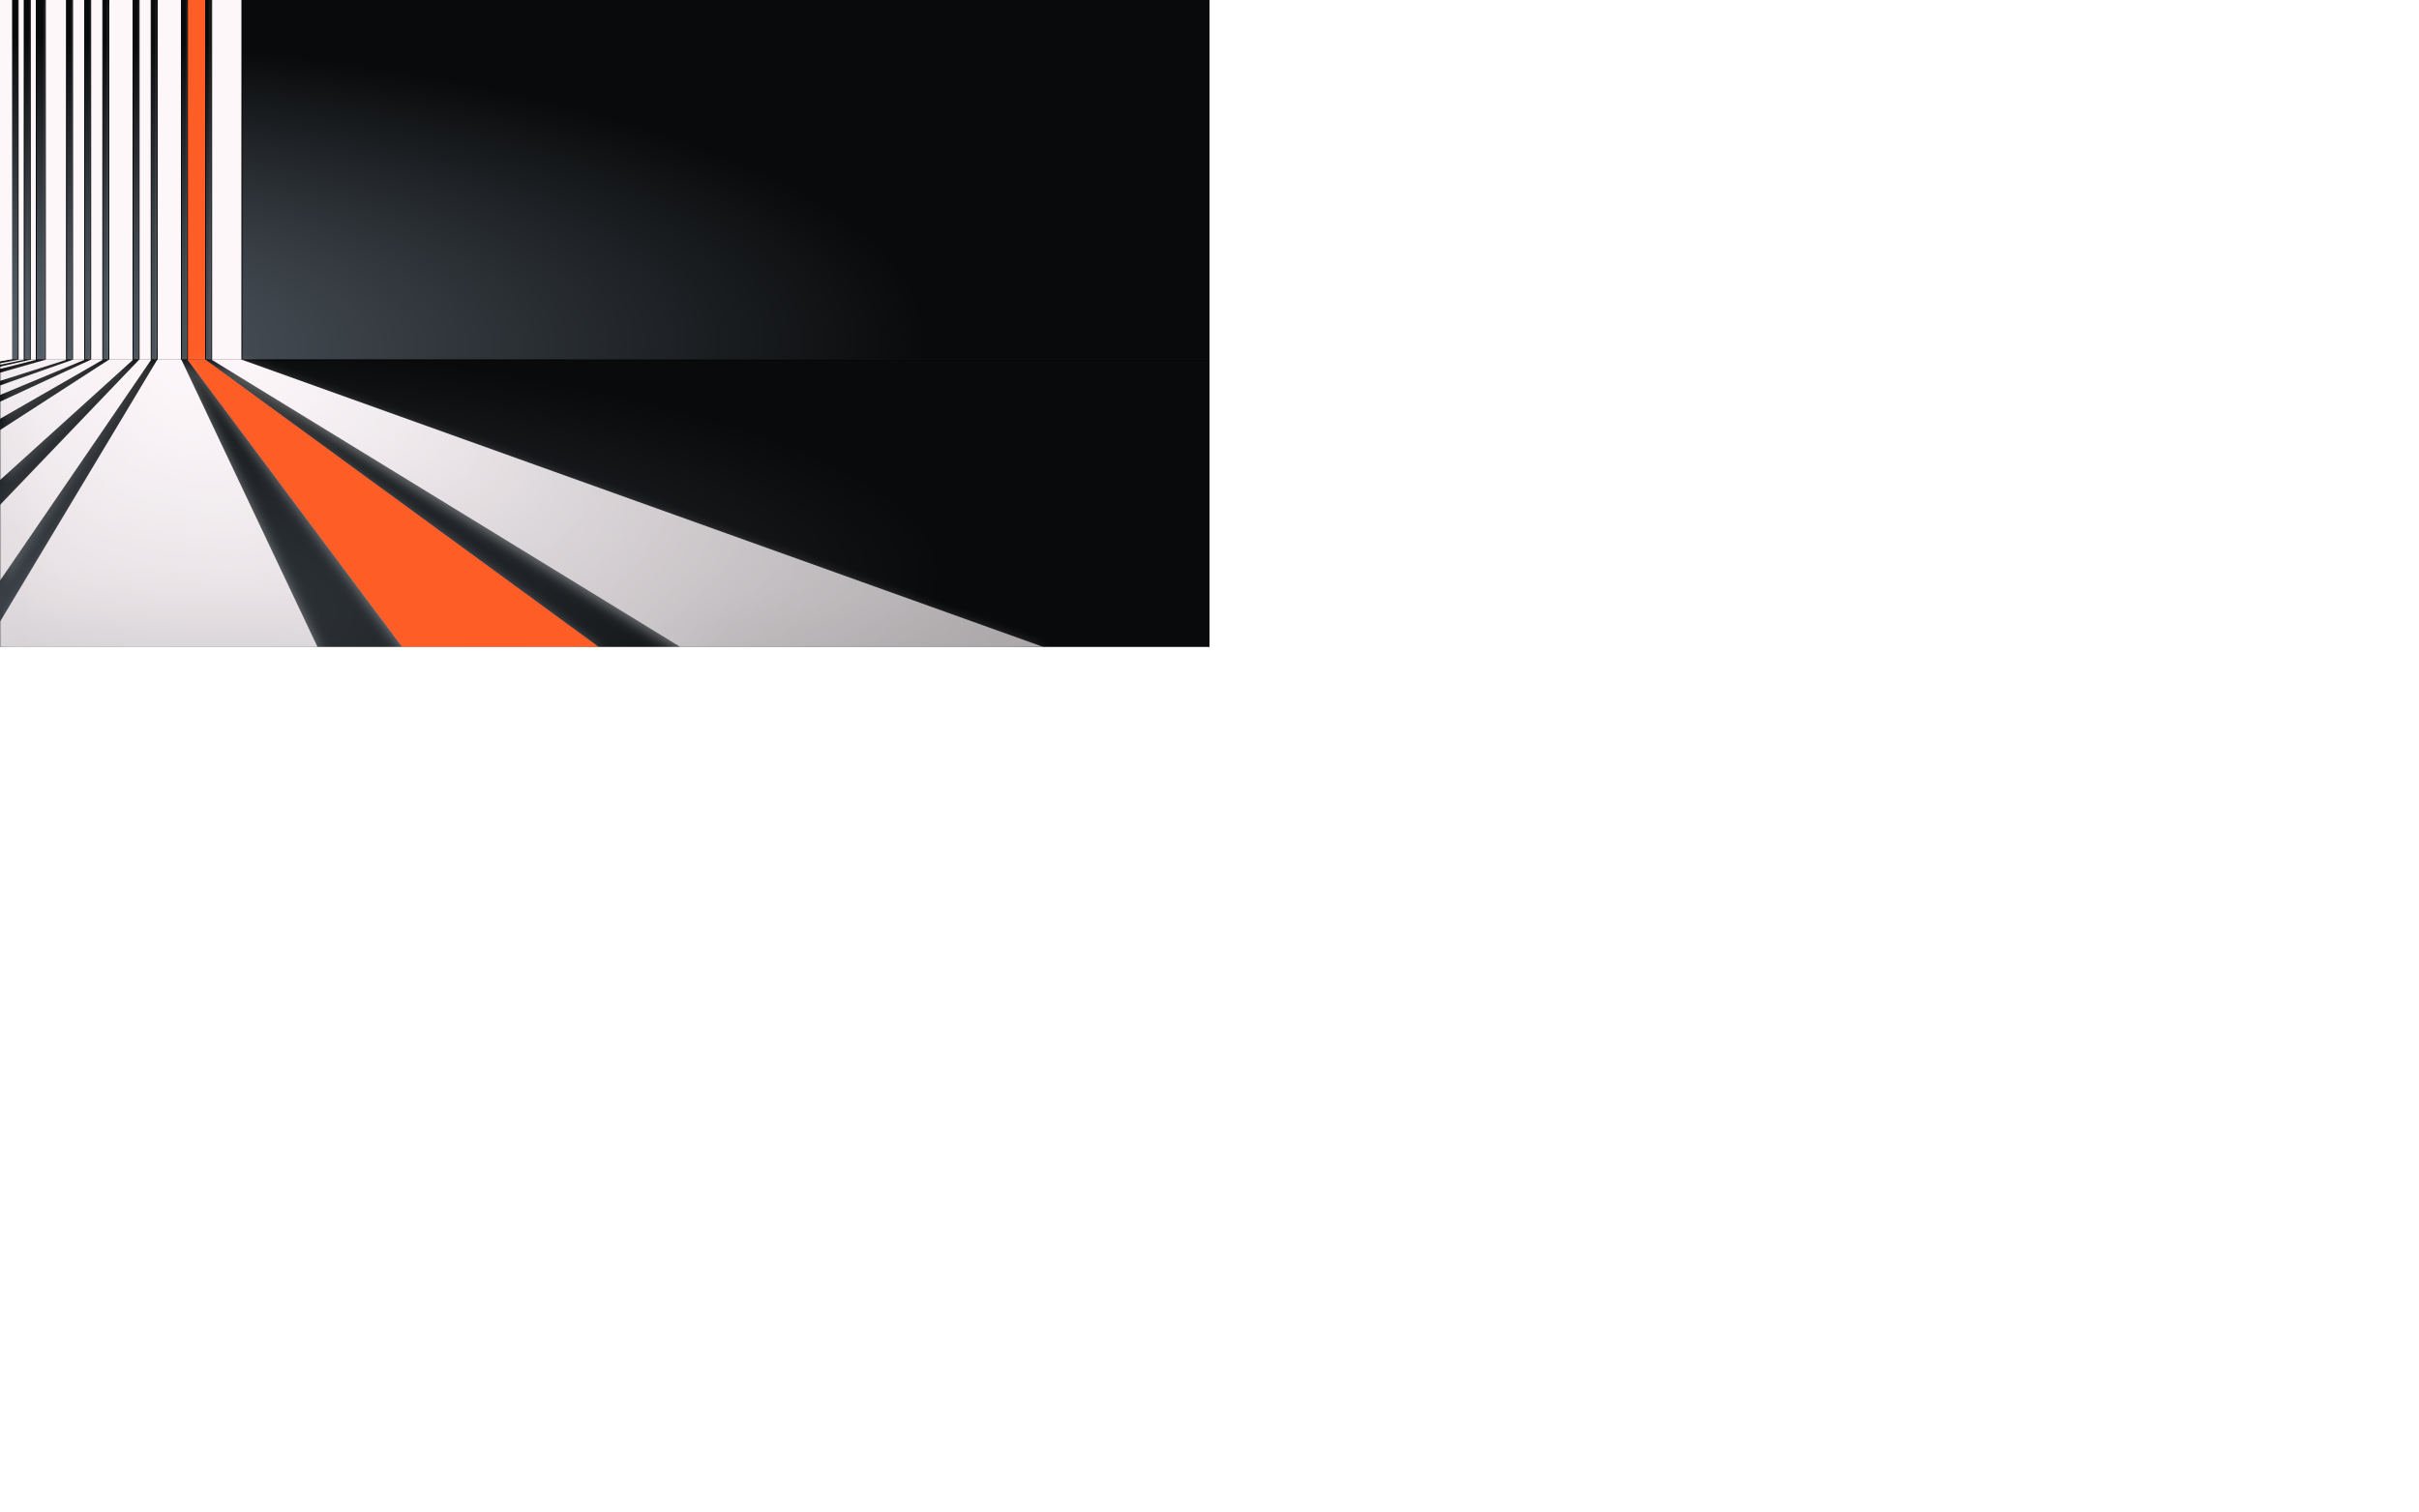
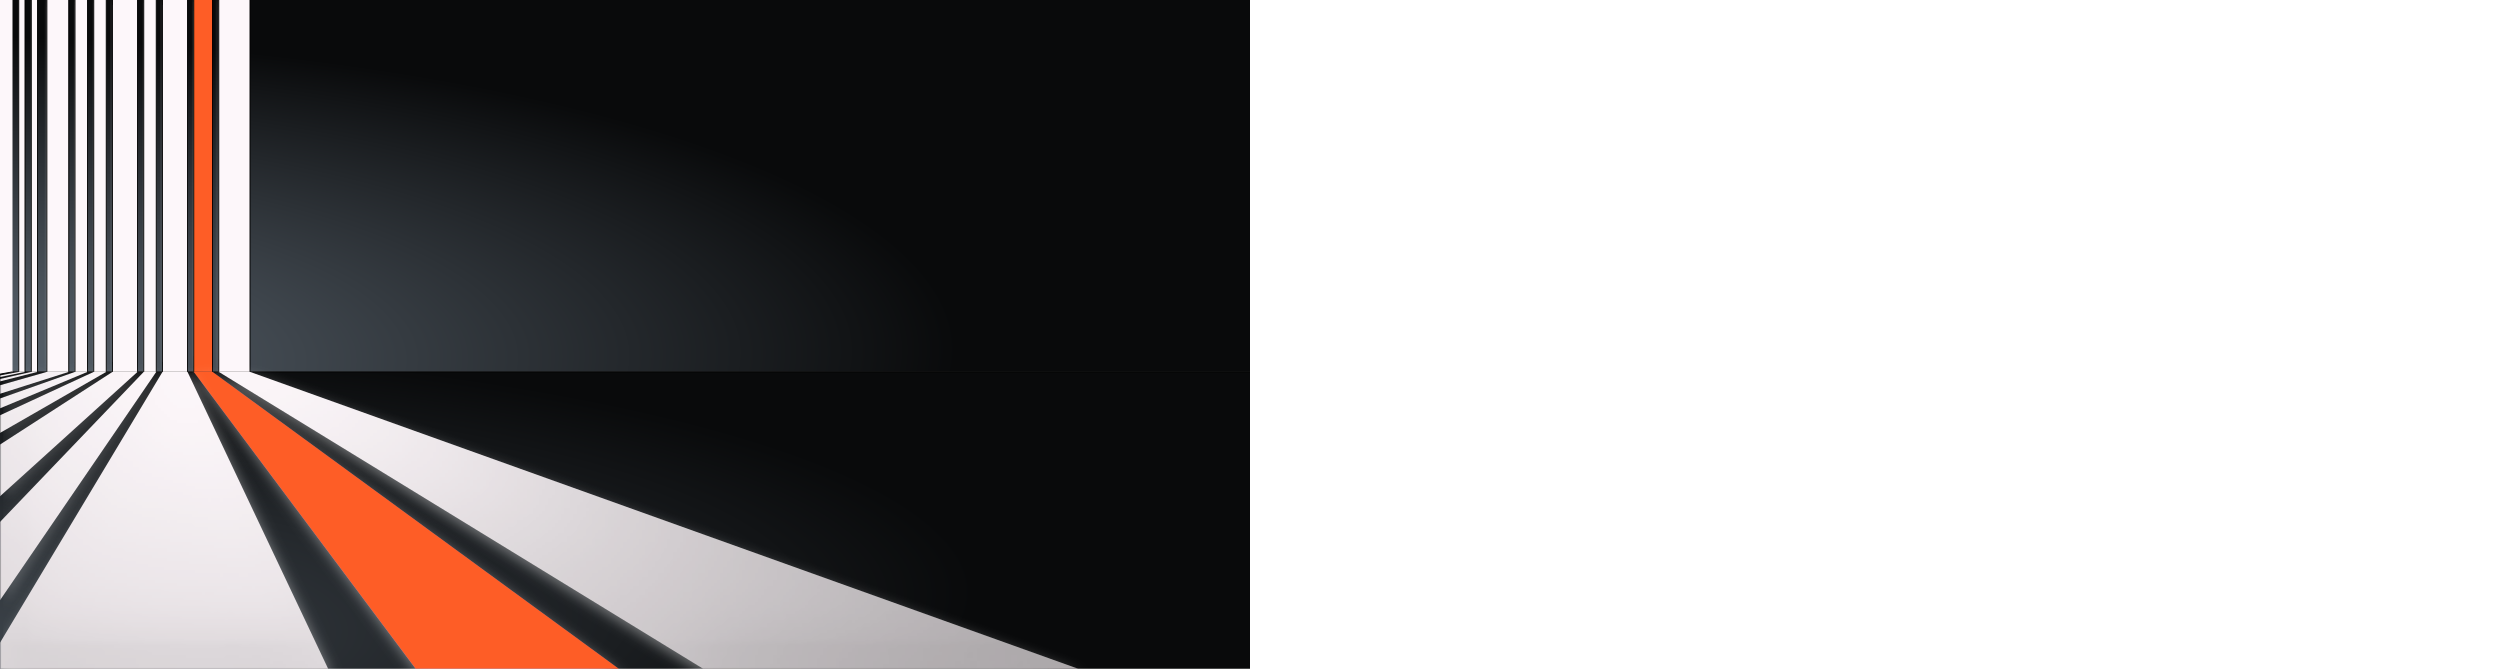
- <svg xmlns="http://www.w3.org/2000/svg" width="5000px" height="auto" viewBox="0 1 800 500" xml:space="preserve">
+ <svg xmlns="http://www.w3.org/2000/svg" width="3000px" height="auto" viewBox="0 1 800 215" xml:space="preserve" id="background">
  <defs>
    <radialGradient id="GradientTop" cx="0.0" cy="0.9" r="1.4" fx="-0.19" fy="1" spreadMethod="pad">
      <stop offset="0%" stop-color="#6a7682" />
      <stop offset="60%" stop-color="#090A0B" />
    </radialGradient>
    <radialGradient id="GradientBottom" cx="0.0" cy="0.6" r="1.3" fx="-0.19" fy="1" spreadMethod="pad">
      <stop offset="0%" stop-color="#474f57" />
      <stop offset="65%" stop-color="#090A0B" />
    </radialGradient>
    <filter id="point">
      <feGaussianBlur in="SourceGraphic" stdDeviation="10" />
      <feDiffuseLighting result="backlight" lighting-color="white" surfaceScale="1" diffuseConstant="1" kernelUnitLength="1">
        <fePointLight x="65" y="100" z="145" />
      </feDiffuseLighting>
      <feComposite in="SourceGraphic" in2="backlight" operator="arithmetic" k1="1" k2="0" k3="0" k4="0" />
    </filter>
    <filter id="bottomglow">
      <feDropShadow in="SourceGraphic" flood-color="white" dx="1" dy="2" flood-opacity=".4" />
    </filter>
    <filter id="bottomglowsmall">
      <feDropShadow in="SourceGraphic" flood-color="white" dx="1" dy="1" flood-opacity=".2" />
    </filter>
    <filter id="backglow">
      <feDropShadow in="SourceGraphic" flood-color="white" dx="-1" dy="-1" flood-opacity="0.1" />
    </filter>
  </defs>
  <g>
    <rect id="topbg" x="0" y="0" rx="0" ry="0" width="400" height="120" fill="url(#GradientTop)" />
    <rect id="bottombg" x="0" y="120" rx="0" ry="0" width="400" height="95" fill="url(#GradientBottom)" />
    <path stroke="black" stroke-width="0.3" d="M 0 120 h400" />
    <path stroke="black" stroke-width="0.3" fill="#FDF7FA" filter="url(#backglow)" d="M 80 0 v120.13              l -10 0              l 0 -120              z              " />
-     <path fill="#FDF7FA" filter="url(#point) url(#bottomglow)" d="M 80 120              l 265 95              l -120 0              l -155 -95              z " />
-     <path stroke="black" stroke-width="0.3" fill="#FE5D26" filter="url(#backglow)" d="M 68 0 v120.13              l -6 0              l 0 -120              z " />
-     <path fill="#FE5D26" filter="url(#bottomglow)" d="M 68 120              l 130 95              l -65 0              l -71 -95              z " />
+     <path fill="#FDF7FA" filter="url(#point) url(#bottomglow)" d="M 80 120             l 265 95             l -120 0             l -155 -95             z">
+       <animate attributeName="d" to="M 80 120                l 240 95                l -120 0                l -130 -95                z " dur="0.2s" fill="freeze" accumulate="sum" restart="whenNotActive" begin="overlay.mouseover" />
+       <animate attributeName="d" to="             M 80 120             l 265 95             l -120 0             l -155 -95             z" dur="0.2s" fill="freeze" restart="whenNotActive" begin="overlay.mouseout" />
+     </path>
+     <path stroke="black" stroke-width="0.3" fill="#FE5D26" filter="url(#backglow)" d="M 68 0 v120.13              l -6 0              l 0 -120              z ">
+    </path>
+     <path fill="#FE5D26" filter="url(#bottomglow)" d="             M 68 120              l 130 95              l -65 0              l -71 -95              z ">
+       <animate attributeName="d" to="              M 68 120              l 110 95              l -65 0              l -51 -95              z " dur="0.2s" fill="freeze" accumulate="sum" restart="whenNotActive" begin="overlay.mouseover" />
+       <animate attributeName="d" to="              M 68 120              l 130 95              l -65 0              l -71 -95              z " dur="0.2s" fill="freeze" restart="whenNotActive" begin="overlay.mouseout" />
+     </path>
    <path stroke="black" stroke-width="0.3" fill="#FDF7FA" filter="url(#backglow)" d="M 60 0 v120.13             l -8 0             l 0 -120             z " />
    <path fill="#FDF7FA" filter="url(#point) url(#bottomglow)" d="M 60 120              l 45 95              l -110 0              l 57 -95              z              " />
    <path stroke="black" stroke-width="0.3" fill="#FDF7FA" filter="url(#backglow)" d="M 50 0 v120.13             l -4 0             l 0 -120             z " />
    <path fill="#FDF7FA" filter="url(#point) url(#bottomglowsmall)" d="M 50 120              l -65 95              l -30 0              l 91 -95              z              " />
    <path stroke="black" stroke-width="0.3" fill="#FDF7FA" filter="url(#backglow)" d="M 44 0 v120.13             l -8 0             l 0 -120             z " />
    <path fill="#FDF7FA" filter="url(#point) url(#bottomglowsmall)" d="M 44 120              l -105 95              l -50 0              l 147 -95              " />
    <path stroke="black" stroke-width="0.3" fill="#FDF7FA" filter="url(#backglow)" d="M 34 0 v120.13             l -4 0             l 0 -120             z " />
    <path fill="#FDF7FA" filter="url(#point) url(#bottomglowsmall)" d="M 34 120              l -87 50              l -25 0              l 108 -50              " />
    <path stroke="black" stroke-width="0.3" fill="#FDF7FA" filter="url(#backglow)" d="M 28 0 v120.13             l -4 0             l 0 -120             z " />
    <path fill="#FDF7FA" filter="url(#point) url(#bottomglowsmall)" d="M 28 120              l -120 50              l -25 0              l 141 -50              " />
    <path stroke="black" stroke-width="0.3" fill="#FDF7FA" filter="url(#backglow)" d="M 22 0 v120.13             l -7 0             l 0 -120             z " />
    <path fill="#FDF7FA" filter="url(#point) url(#bottomglowsmall)" d="M 22 120              l -157 50              l -25 0              l 175 -50              " />
    <path stroke="black" stroke-width="0.3" fill="#FDF7FA" filter="url(#backglow)" d="M 12 0 v120.13             l -2 0             l 0 -120             z " />
    <path fill="#FDF7FA" filter="url(#point) url(#bottomglowsmall)" d="M 12 120              l -197 50              l -25 0              l 220 -50              " />
    <path stroke="black" stroke-width="0.3" fill="#FDF7FA" filter="url(#backglow)" d="M 08 0 v120.13             l -2 0             l 0 -120             z " />
    <path fill="#FDF7FA" filter="url(#point) url(#bottomglowsmall)" d="M 08 120              l -240 50              l -25 0              l 263 -50              " />
    <path fill="#FDF7FA" filter="url(#backglow)" d="M 04 0 v120.13             l -4 0             l 0 -120             z " />
    <path stroke="black" stroke-width="0.3" fill="#FDF7FA" d="M 04 120              l -277 50              l -25 0              l 298 -50              " />
+     <rect fill-opacity="0" id="overlay" x="0" y="120" rx="0" ry="0" width="400" height="95" />
  </g>
</svg>
